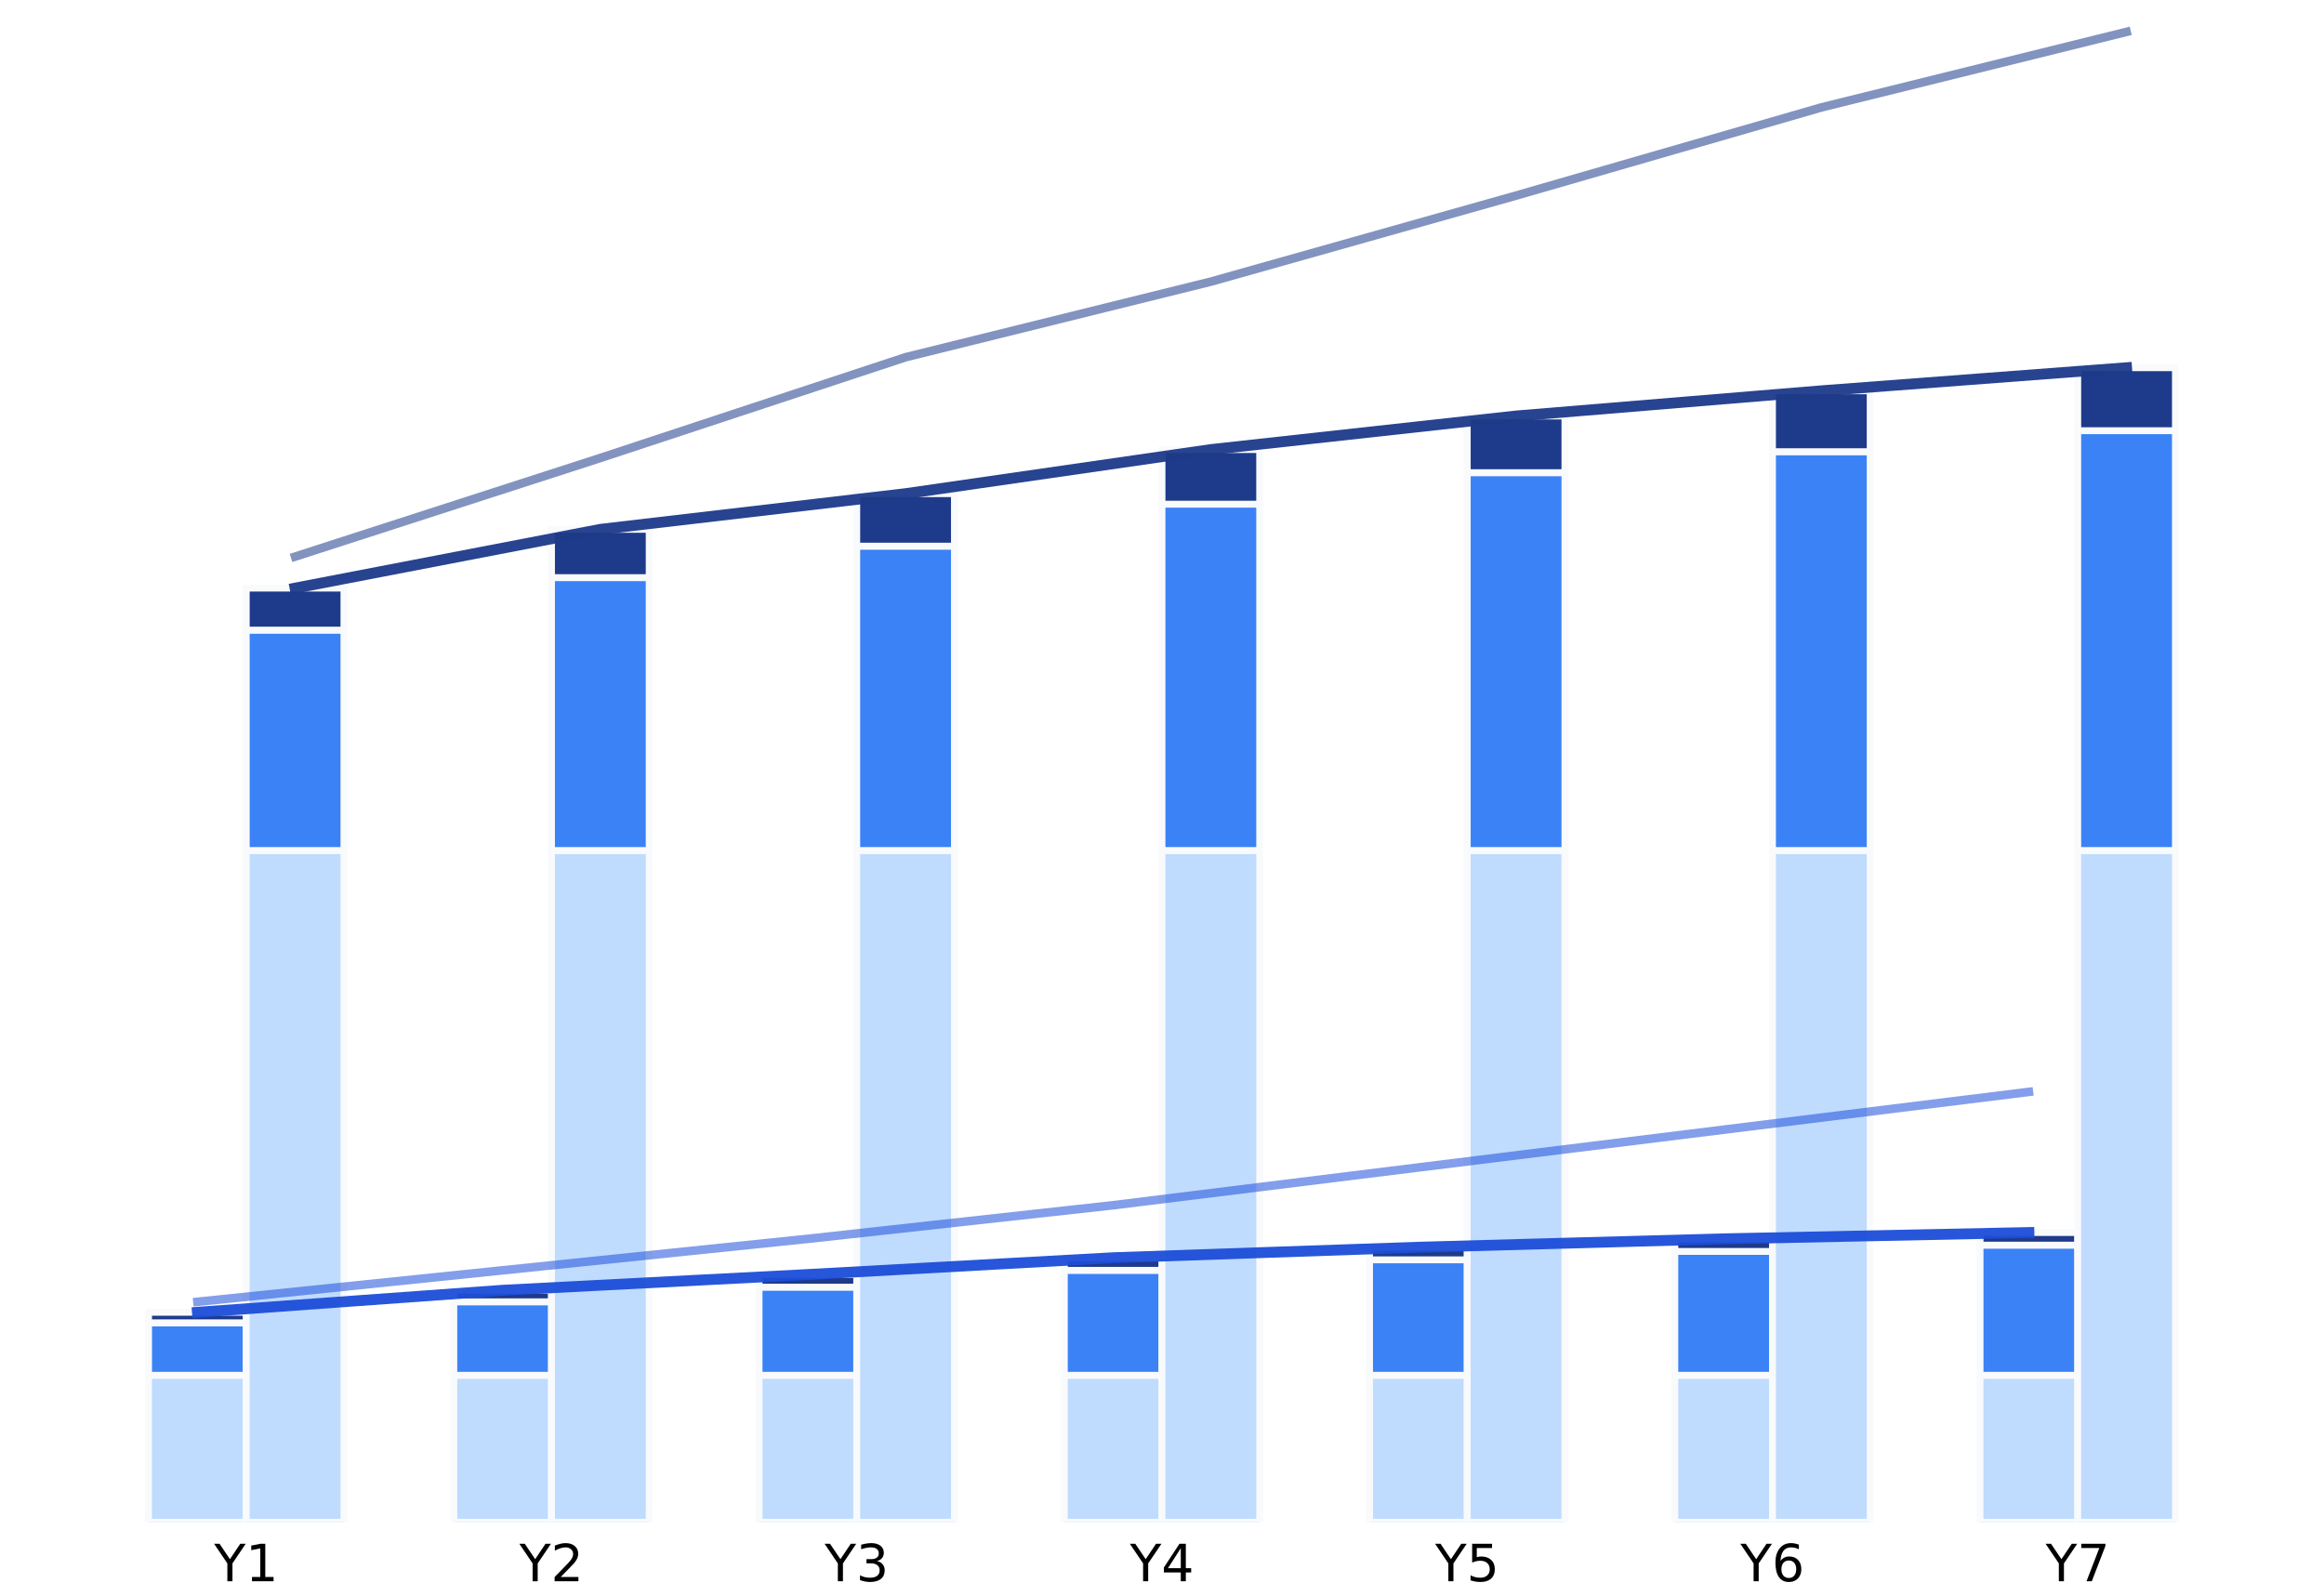
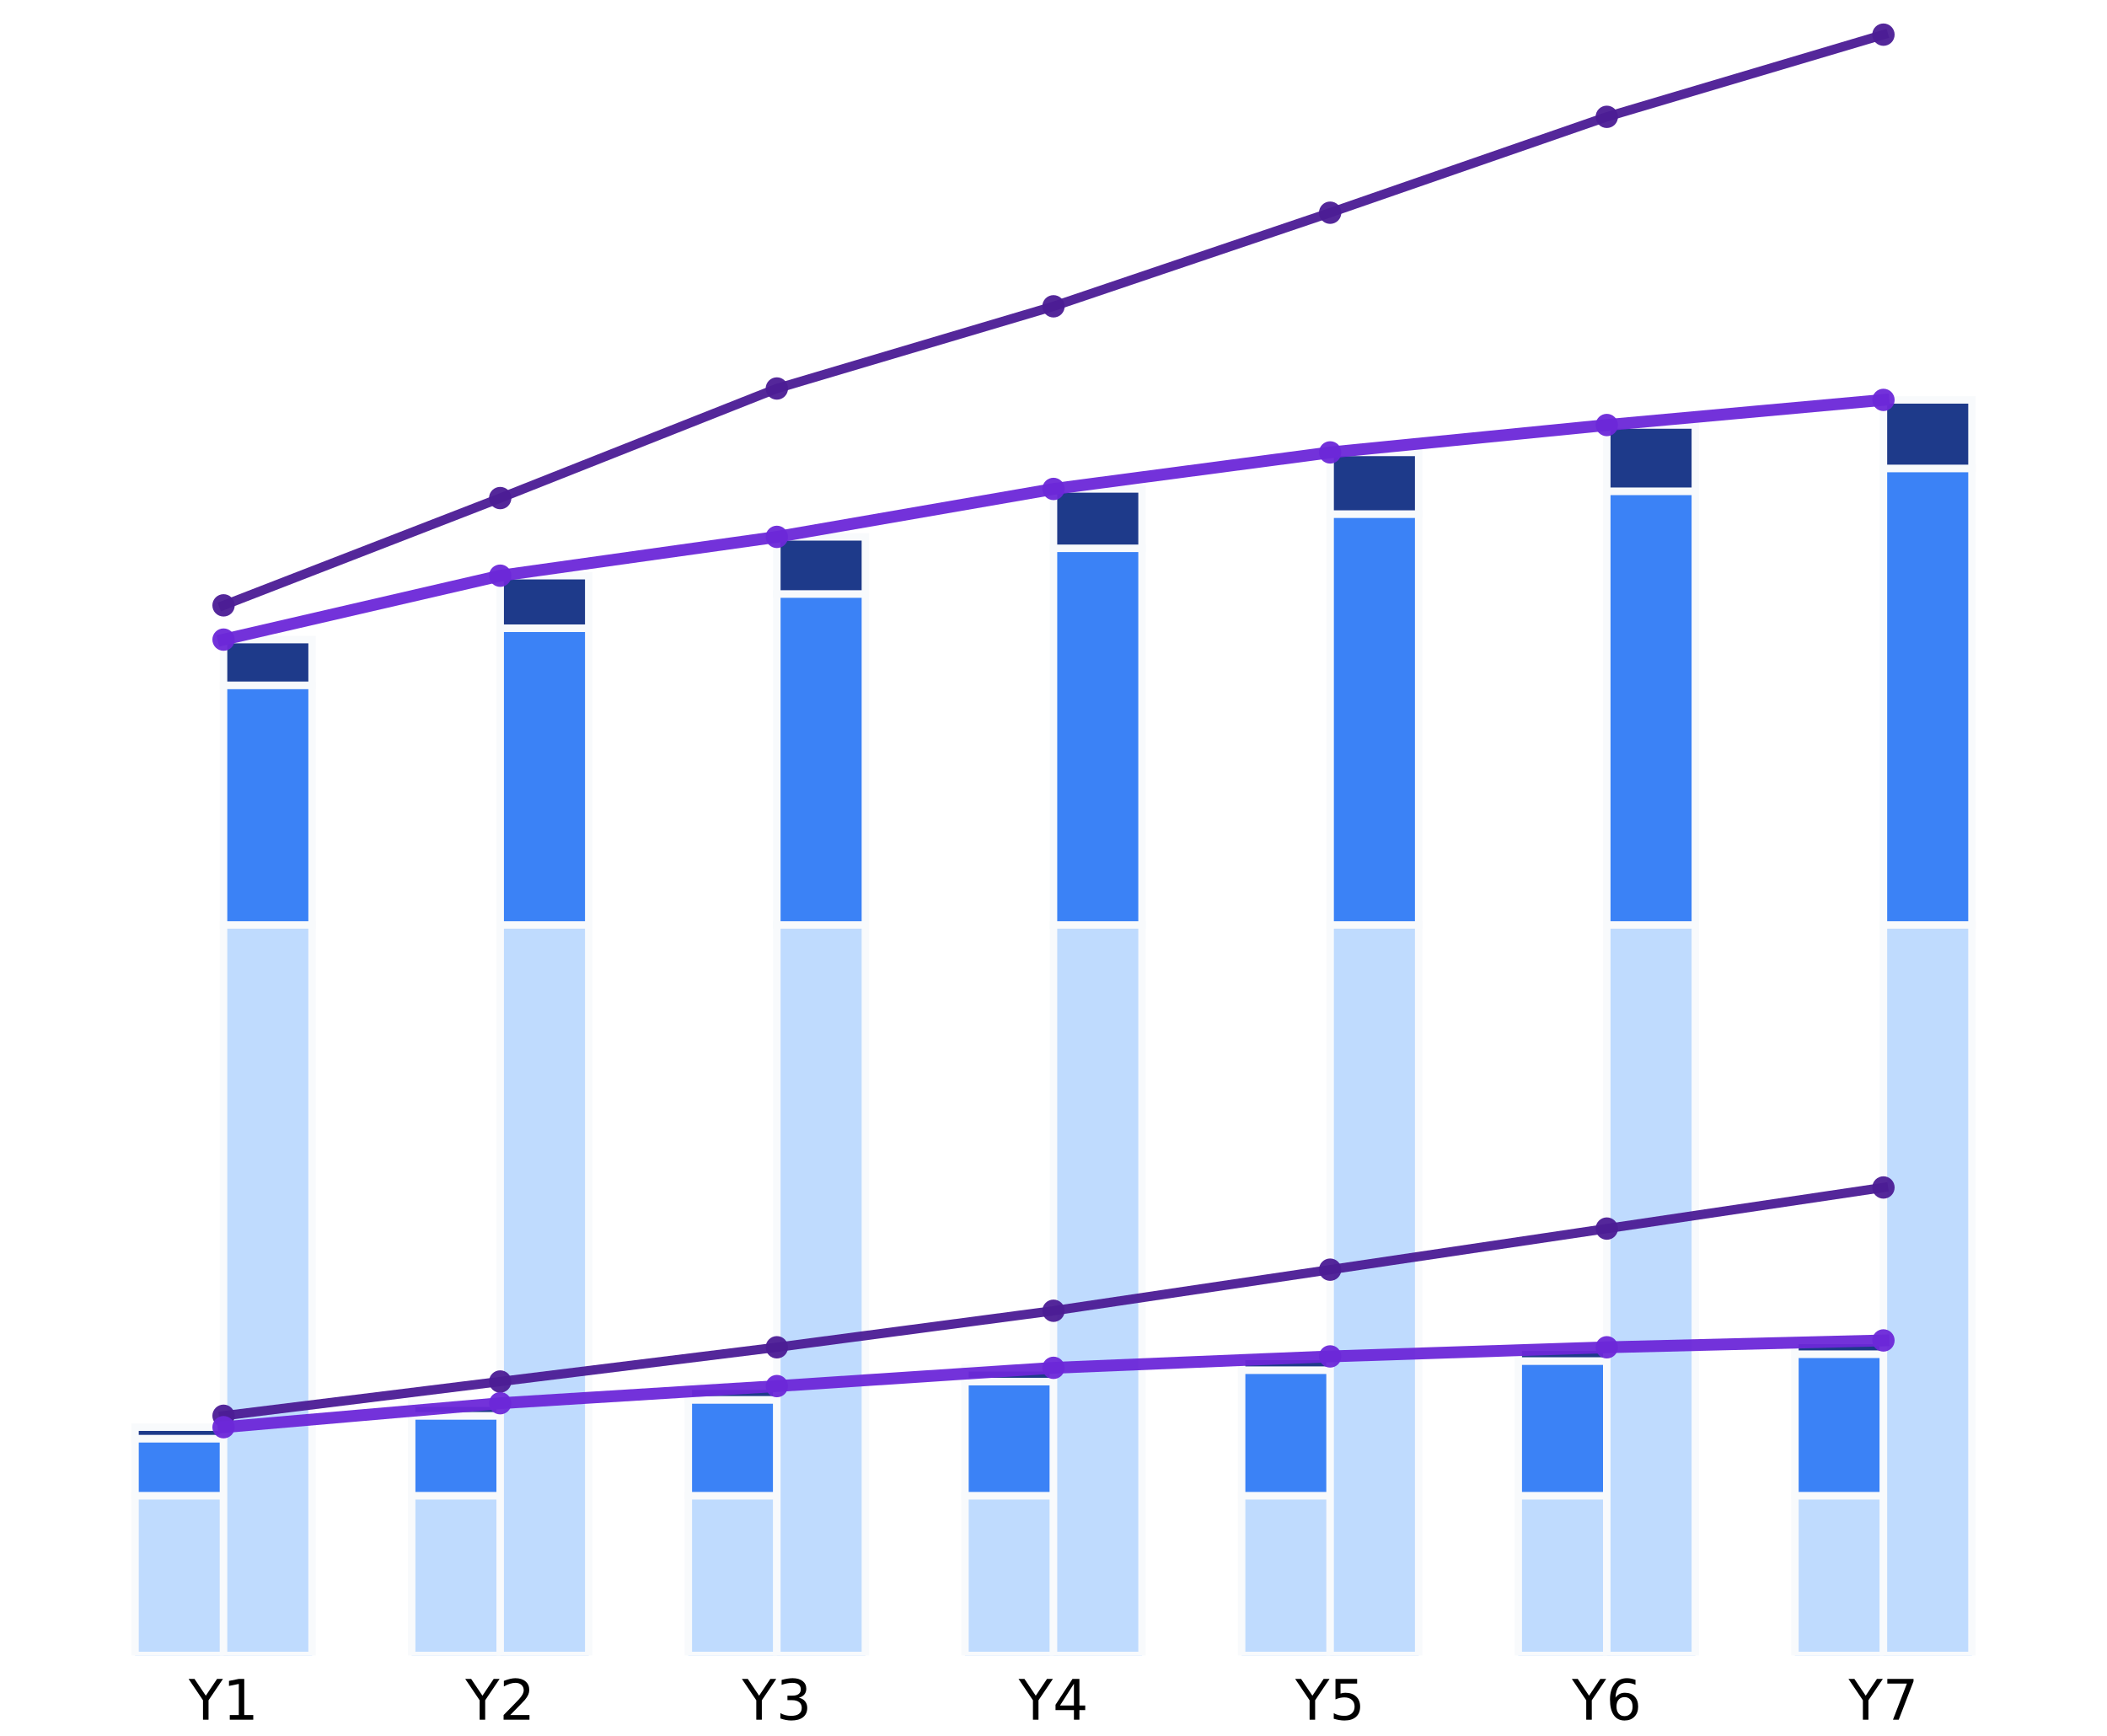
- <svg xmlns="http://www.w3.org/2000/svg" xmlns:xlink="http://www.w3.org/1999/xlink" width="406.8pt" height="279.332pt" viewBox="0 0 406.8 279.332" version="1.1">
+ <svg xmlns="http://www.w3.org/2000/svg" xmlns:xlink="http://www.w3.org/1999/xlink" width="339.12pt" height="279.332pt" viewBox="0 0 339.12 279.332" version="1.1">
  <defs>
    <style type="text/css">*{stroke-linejoin: round; stroke-linecap: butt}</style>
  </defs>
  <g id="figure_1">
    <g id="patch_1">
-       <path d="M 0 279.332  L 406.8 279.332  L 406.8 0  L 0 0  L 0 279.332  z " style="fill: none; opacity: 0" />
+       <path d="M 0 279.332  L 339.12 279.332  L 339.12 0  L 0 0  L 0 279.332  z " style="fill: none; opacity: 0" />
    </g>
    <g id="axes_1">
      <g id="patch_2">
-         <path d="M 0.36 266.472  L 406.44 266.472  L 406.44 0.36  L 0.36 0.36  L 0.36 266.472  z " style="fill: none" />
+         <path d="M 0.36 266.472  L 338.76 266.472  L 338.76 0.36  L 0.36 0.36  L 0.36 266.472  z " style="fill: none" />
      </g>
      <g id="patch_3">
-         <path d="M 26.007 266.472  L 43.105 266.472  L 43.105 240.75  L 26.007 240.75  z " clip-path="url(#pedcc8fd84d)" style="fill: #bfdbfe; stroke: #f8fafc; stroke-width: 1.2; stroke-linejoin: miter" />
+         <path d="M 21.733 266.472  L 35.981 266.472  L 35.981 240.75  L 21.733 240.75  z " clip-path="url(#p73111c27af)" style="fill: #bfdbfe; stroke: #f8fafc; stroke-width: 1.2; stroke-linejoin: miter" />
      </g>
      <g id="patch_4">
-         <path d="M 79.439 266.472  L 96.537 266.472  L 96.537 240.75  L 79.439 240.75  z " clip-path="url(#pedcc8fd84d)" style="fill: #bfdbfe; stroke: #f8fafc; stroke-width: 1.2; stroke-linejoin: miter" />
+         <path d="M 66.259 266.472  L 80.507 266.472  L 80.507 240.75  L 66.259 240.75  z " clip-path="url(#p73111c27af)" style="fill: #bfdbfe; stroke: #f8fafc; stroke-width: 1.2; stroke-linejoin: miter" />
      </g>
      <g id="patch_5">
-         <path d="M 132.87 266.472  L 149.968 266.472  L 149.968 240.75  L 132.87 240.75  z " clip-path="url(#pedcc8fd84d)" style="fill: #bfdbfe; stroke: #f8fafc; stroke-width: 1.2; stroke-linejoin: miter" />
+         <path d="M 110.785 266.472  L 125.034 266.472  L 125.034 240.75  L 110.785 240.75  z " clip-path="url(#p73111c27af)" style="fill: #bfdbfe; stroke: #f8fafc; stroke-width: 1.2; stroke-linejoin: miter" />
      </g>
      <g id="patch_6">
-         <path d="M 186.302 266.472  L 203.4 266.472  L 203.4 240.75  L 186.302 240.75  z " clip-path="url(#pedcc8fd84d)" style="fill: #bfdbfe; stroke: #f8fafc; stroke-width: 1.2; stroke-linejoin: miter" />
+         <path d="M 155.312 266.472  L 169.56 266.472  L 169.56 240.75  L 155.312 240.75  z " clip-path="url(#p73111c27af)" style="fill: #bfdbfe; stroke: #f8fafc; stroke-width: 1.2; stroke-linejoin: miter" />
      </g>
      <g id="patch_7">
-         <path d="M 239.733 266.472  L 256.832 266.472  L 256.832 240.75  L 239.733 240.75  z " clip-path="url(#pedcc8fd84d)" style="fill: #bfdbfe; stroke: #f8fafc; stroke-width: 1.2; stroke-linejoin: miter" />
+         <path d="M 199.838 266.472  L 214.086 266.472  L 214.086 240.75  L 199.838 240.75  z " clip-path="url(#p73111c27af)" style="fill: #bfdbfe; stroke: #f8fafc; stroke-width: 1.2; stroke-linejoin: miter" />
      </g>
      <g id="patch_8">
-         <path d="M 293.165 266.472  L 310.263 266.472  L 310.263 240.75  L 293.165 240.75  z " clip-path="url(#pedcc8fd84d)" style="fill: #bfdbfe; stroke: #f8fafc; stroke-width: 1.2; stroke-linejoin: miter" />
+         <path d="M 244.364 266.472  L 258.613 266.472  L 258.613 240.75  L 244.364 240.75  z " clip-path="url(#p73111c27af)" style="fill: #bfdbfe; stroke: #f8fafc; stroke-width: 1.2; stroke-linejoin: miter" />
      </g>
      <g id="patch_9">
-         <path d="M 346.597 266.472  L 363.695 266.472  L 363.695 240.75  L 346.597 240.75  z " clip-path="url(#pedcc8fd84d)" style="fill: #bfdbfe; stroke: #f8fafc; stroke-width: 1.2; stroke-linejoin: miter" />
+         <path d="M 288.891 266.472  L 303.139 266.472  L 303.139 240.75  L 288.891 240.75  z " clip-path="url(#p73111c27af)" style="fill: #bfdbfe; stroke: #f8fafc; stroke-width: 1.2; stroke-linejoin: miter" />
      </g>
      <g id="patch_10">
-         <path d="M 26.007 240.75  L 43.105 240.75  L 43.105 231.564  L 26.007 231.564  z " clip-path="url(#pedcc8fd84d)" style="fill: #3b82f6; stroke: #f8fafc; stroke-width: 1.2; stroke-linejoin: miter" />
+         <path d="M 21.733 240.75  L 35.981 240.75  L 35.981 231.564  L 21.733 231.564  z " clip-path="url(#p73111c27af)" style="fill: #3b82f6; stroke: #f8fafc; stroke-width: 1.2; stroke-linejoin: miter" />
      </g>
      <g id="patch_11">
-         <path d="M 79.439 240.75  L 96.537 240.75  L 96.537 227.889  L 79.439 227.889  z " clip-path="url(#pedcc8fd84d)" style="fill: #3b82f6; stroke: #f8fafc; stroke-width: 1.2; stroke-linejoin: miter" />
+         <path d="M 66.259 240.75  L 80.507 240.75  L 80.507 227.889  L 66.259 227.889  z " clip-path="url(#p73111c27af)" style="fill: #3b82f6; stroke: #f8fafc; stroke-width: 1.2; stroke-linejoin: miter" />
      </g>
      <g id="patch_12">
-         <path d="M 132.87 240.75  L 149.968 240.75  L 149.968 225.317  L 132.87 225.317  z " clip-path="url(#pedcc8fd84d)" style="fill: #3b82f6; stroke: #f8fafc; stroke-width: 1.2; stroke-linejoin: miter" />
+         <path d="M 110.785 240.75  L 125.034 240.75  L 125.034 225.317  L 110.785 225.317  z " clip-path="url(#p73111c27af)" style="fill: #3b82f6; stroke: #f8fafc; stroke-width: 1.2; stroke-linejoin: miter" />
      </g>
      <g id="patch_13">
-         <path d="M 186.302 240.75  L 203.4 240.75  L 203.4 222.377  L 186.302 222.377  z " clip-path="url(#pedcc8fd84d)" style="fill: #3b82f6; stroke: #f8fafc; stroke-width: 1.2; stroke-linejoin: miter" />
+         <path d="M 155.312 240.75  L 169.56 240.75  L 169.56 222.377  L 155.312 222.377  z " clip-path="url(#p73111c27af)" style="fill: #3b82f6; stroke: #f8fafc; stroke-width: 1.2; stroke-linejoin: miter" />
      </g>
      <g id="patch_14">
-         <path d="M 239.733 240.75  L 256.832 240.75  L 256.832 220.54  L 239.733 220.54  z " clip-path="url(#pedcc8fd84d)" style="fill: #3b82f6; stroke: #f8fafc; stroke-width: 1.2; stroke-linejoin: miter" />
+         <path d="M 199.838 240.75  L 214.086 240.75  L 214.086 220.54  L 199.838 220.54  z " clip-path="url(#p73111c27af)" style="fill: #3b82f6; stroke: #f8fafc; stroke-width: 1.2; stroke-linejoin: miter" />
      </g>
      <g id="patch_15">
-         <path d="M 293.165 240.75  L 310.263 240.75  L 310.263 219.07  L 293.165 219.07  z " clip-path="url(#pedcc8fd84d)" style="fill: #3b82f6; stroke: #f8fafc; stroke-width: 1.2; stroke-linejoin: miter" />
+         <path d="M 244.364 240.75  L 258.613 240.75  L 258.613 219.07  L 244.364 219.07  z " clip-path="url(#p73111c27af)" style="fill: #3b82f6; stroke: #f8fafc; stroke-width: 1.2; stroke-linejoin: miter" />
      </g>
      <g id="patch_16">
-         <path d="M 346.597 240.75  L 363.695 240.75  L 363.695 217.968  L 346.597 217.968  z " clip-path="url(#pedcc8fd84d)" style="fill: #3b82f6; stroke: #f8fafc; stroke-width: 1.2; stroke-linejoin: miter" />
+         <path d="M 288.891 240.75  L 303.139 240.75  L 303.139 217.968  L 288.891 217.968  z " clip-path="url(#p73111c27af)" style="fill: #3b82f6; stroke: #f8fafc; stroke-width: 1.2; stroke-linejoin: miter" />
      </g>
      <g id="patch_17">
-         <path d="M 26.007 231.564  L 43.105 231.564  L 43.105 229.726  L 26.007 229.726  z " clip-path="url(#pedcc8fd84d)" style="fill: #1e3a8a; stroke: #f8fafc; stroke-width: 1.2; stroke-linejoin: miter" />
+         <path d="M 21.733 231.564  L 35.981 231.564  L 35.981 229.726  L 21.733 229.726  z " clip-path="url(#p73111c27af)" style="fill: #1e3a8a; stroke: #f8fafc; stroke-width: 1.2; stroke-linejoin: miter" />
      </g>
      <g id="patch_18">
-         <path d="M 79.439 227.889  L 96.537 227.889  L 96.537 225.868  L 79.439 225.868  z " clip-path="url(#pedcc8fd84d)" style="fill: #1e3a8a; stroke: #f8fafc; stroke-width: 1.2; stroke-linejoin: miter" />
+         <path d="M 66.259 227.889  L 80.507 227.889  L 80.507 225.868  L 66.259 225.868  z " clip-path="url(#p73111c27af)" style="fill: #1e3a8a; stroke: #f8fafc; stroke-width: 1.2; stroke-linejoin: miter" />
      </g>
      <g id="patch_19">
-         <path d="M 132.87 225.317  L 149.968 225.317  L 149.968 223.112  L 132.87 223.112  z " clip-path="url(#pedcc8fd84d)" style="fill: #1e3a8a; stroke: #f8fafc; stroke-width: 1.2; stroke-linejoin: miter" />
+         <path d="M 110.785 225.317  L 125.034 225.317  L 125.034 223.112  L 110.785 223.112  z " clip-path="url(#p73111c27af)" style="fill: #1e3a8a; stroke: #f8fafc; stroke-width: 1.2; stroke-linejoin: miter" />
      </g>
      <g id="patch_20">
-         <path d="M 186.302 222.377  L 203.4 222.377  L 203.4 220.172  L 186.302 220.172  z " clip-path="url(#pedcc8fd84d)" style="fill: #1e3a8a; stroke: #f8fafc; stroke-width: 1.2; stroke-linejoin: miter" />
+         <path d="M 155.312 222.377  L 169.56 222.377  L 169.56 220.172  L 155.312 220.172  z " clip-path="url(#p73111c27af)" style="fill: #1e3a8a; stroke: #f8fafc; stroke-width: 1.2; stroke-linejoin: miter" />
      </g>
      <g id="patch_21">
-         <path d="M 239.733 220.54  L 256.832 220.54  L 256.832 218.335  L 239.733 218.335  z " clip-path="url(#pedcc8fd84d)" style="fill: #1e3a8a; stroke: #f8fafc; stroke-width: 1.2; stroke-linejoin: miter" />
+         <path d="M 199.838 220.54  L 214.086 220.54  L 214.086 218.335  L 199.838 218.335  z " clip-path="url(#p73111c27af)" style="fill: #1e3a8a; stroke: #f8fafc; stroke-width: 1.2; stroke-linejoin: miter" />
      </g>
      <g id="patch_22">
-         <path d="M 293.165 219.07  L 310.263 219.07  L 310.263 216.865  L 293.165 216.865  z " clip-path="url(#pedcc8fd84d)" style="fill: #1e3a8a; stroke: #f8fafc; stroke-width: 1.2; stroke-linejoin: miter" />
+         <path d="M 244.364 219.07  L 258.613 219.07  L 258.613 216.865  L 244.364 216.865  z " clip-path="url(#p73111c27af)" style="fill: #1e3a8a; stroke: #f8fafc; stroke-width: 1.2; stroke-linejoin: miter" />
      </g>
      <g id="patch_23">
-         <path d="M 346.597 217.968  L 363.695 217.968  L 363.695 215.763  L 346.597 215.763  z " clip-path="url(#pedcc8fd84d)" style="fill: #1e3a8a; stroke: #f8fafc; stroke-width: 1.2; stroke-linejoin: miter" />
+         <path d="M 288.891 217.968  L 303.139 217.968  L 303.139 215.763  L 288.891 215.763  z " clip-path="url(#p73111c27af)" style="fill: #1e3a8a; stroke: #f8fafc; stroke-width: 1.2; stroke-linejoin: miter" />
      </g>
      <g id="patch_24">
-         <path d="M 43.105 266.472  L 60.203 266.472  L 60.203 148.886  L 43.105 148.886  z " clip-path="url(#pedcc8fd84d)" style="fill: #bfdbfe; stroke: #f8fafc; stroke-width: 1.2; stroke-linejoin: miter" />
+         <path d="M 35.981 266.472  L 50.229 266.472  L 50.229 148.886  L 35.981 148.886  z " clip-path="url(#p73111c27af)" style="fill: #bfdbfe; stroke: #f8fafc; stroke-width: 1.2; stroke-linejoin: miter" />
      </g>
      <g id="patch_25">
-         <path d="M 96.537 266.472  L 113.635 266.472  L 113.635 148.886  L 96.537 148.886  z " clip-path="url(#pedcc8fd84d)" style="fill: #bfdbfe; stroke: #f8fafc; stroke-width: 1.2; stroke-linejoin: miter" />
+         <path d="M 80.507 266.472  L 94.756 266.472  L 94.756 148.886  L 80.507 148.886  z " clip-path="url(#p73111c27af)" style="fill: #bfdbfe; stroke: #f8fafc; stroke-width: 1.2; stroke-linejoin: miter" />
      </g>
      <g id="patch_26">
-         <path d="M 149.968 266.472  L 167.067 266.472  L 167.067 148.886  L 149.968 148.886  z " clip-path="url(#pedcc8fd84d)" style="fill: #bfdbfe; stroke: #f8fafc; stroke-width: 1.2; stroke-linejoin: miter" />
+         <path d="M 125.034 266.472  L 139.282 266.472  L 139.282 148.886  L 125.034 148.886  z " clip-path="url(#p73111c27af)" style="fill: #bfdbfe; stroke: #f8fafc; stroke-width: 1.2; stroke-linejoin: miter" />
      </g>
      <g id="patch_27">
-         <path d="M 203.4 266.472  L 220.498 266.472  L 220.498 148.886  L 203.4 148.886  z " clip-path="url(#pedcc8fd84d)" style="fill: #bfdbfe; stroke: #f8fafc; stroke-width: 1.2; stroke-linejoin: miter" />
+         <path d="M 169.56 266.472  L 183.808 266.472  L 183.808 148.886  L 169.56 148.886  z " clip-path="url(#p73111c27af)" style="fill: #bfdbfe; stroke: #f8fafc; stroke-width: 1.2; stroke-linejoin: miter" />
      </g>
      <g id="patch_28">
-         <path d="M 256.832 266.472  L 273.93 266.472  L 273.93 148.886  L 256.832 148.886  z " clip-path="url(#pedcc8fd84d)" style="fill: #bfdbfe; stroke: #f8fafc; stroke-width: 1.2; stroke-linejoin: miter" />
+         <path d="M 214.086 266.472  L 228.335 266.472  L 228.335 148.886  L 214.086 148.886  z " clip-path="url(#p73111c27af)" style="fill: #bfdbfe; stroke: #f8fafc; stroke-width: 1.2; stroke-linejoin: miter" />
      </g>
      <g id="patch_29">
-         <path d="M 310.263 266.472  L 327.361 266.472  L 327.361 148.886  L 310.263 148.886  z " clip-path="url(#pedcc8fd84d)" style="fill: #bfdbfe; stroke: #f8fafc; stroke-width: 1.2; stroke-linejoin: miter" />
+         <path d="M 258.613 266.472  L 272.861 266.472  L 272.861 148.886  L 258.613 148.886  z " clip-path="url(#p73111c27af)" style="fill: #bfdbfe; stroke: #f8fafc; stroke-width: 1.2; stroke-linejoin: miter" />
      </g>
      <g id="patch_30">
-         <path d="M 363.695 266.472  L 380.793 266.472  L 380.793 148.886  L 363.695 148.886  z " clip-path="url(#pedcc8fd84d)" style="fill: #bfdbfe; stroke: #f8fafc; stroke-width: 1.2; stroke-linejoin: miter" />
+         <path d="M 303.139 266.472  L 317.387 266.472  L 317.387 148.886  L 303.139 148.886  z " clip-path="url(#p73111c27af)" style="fill: #bfdbfe; stroke: #f8fafc; stroke-width: 1.2; stroke-linejoin: miter" />
      </g>
      <g id="patch_31">
-         <path d="M 43.105 148.886  L 60.203 148.886  L 60.203 110.303  L 43.105 110.303  z " clip-path="url(#pedcc8fd84d)" style="fill: #3b82f6; stroke: #f8fafc; stroke-width: 1.2; stroke-linejoin: miter" />
+         <path d="M 35.981 148.886  L 50.229 148.886  L 50.229 110.303  L 35.981 110.303  z " clip-path="url(#p73111c27af)" style="fill: #3b82f6; stroke: #f8fafc; stroke-width: 1.2; stroke-linejoin: miter" />
      </g>
      <g id="patch_32">
-         <path d="M 96.537 148.886  L 113.635 148.886  L 113.635 101.117  L 96.537 101.117  z " clip-path="url(#pedcc8fd84d)" style="fill: #3b82f6; stroke: #f8fafc; stroke-width: 1.2; stroke-linejoin: miter" />
+         <path d="M 80.507 148.886  L 94.756 148.886  L 94.756 101.117  L 80.507 101.117  z " clip-path="url(#p73111c27af)" style="fill: #3b82f6; stroke: #f8fafc; stroke-width: 1.2; stroke-linejoin: miter" />
      </g>
      <g id="patch_33">
-         <path d="M 149.968 148.886  L 167.067 148.886  L 167.067 95.605  L 149.968 95.605  z " clip-path="url(#pedcc8fd84d)" style="fill: #3b82f6; stroke: #f8fafc; stroke-width: 1.2; stroke-linejoin: miter" />
+         <path d="M 125.034 148.886  L 139.282 148.886  L 139.282 95.605  L 125.034 95.605  z " clip-path="url(#p73111c27af)" style="fill: #3b82f6; stroke: #f8fafc; stroke-width: 1.2; stroke-linejoin: miter" />
      </g>
      <g id="patch_34">
-         <path d="M 203.4 148.886  L 220.498 148.886  L 220.498 88.256  L 203.4 88.256  z " clip-path="url(#pedcc8fd84d)" style="fill: #3b82f6; stroke: #f8fafc; stroke-width: 1.2; stroke-linejoin: miter" />
+         <path d="M 169.56 148.886  L 183.808 148.886  L 183.808 88.256  L 169.56 88.256  z " clip-path="url(#p73111c27af)" style="fill: #3b82f6; stroke: #f8fafc; stroke-width: 1.2; stroke-linejoin: miter" />
      </g>
      <g id="patch_35">
-         <path d="M 256.832 148.886  L 273.93 148.886  L 273.93 82.744  L 256.832 82.744  z " clip-path="url(#pedcc8fd84d)" style="fill: #3b82f6; stroke: #f8fafc; stroke-width: 1.2; stroke-linejoin: miter" />
+         <path d="M 214.086 148.886  L 228.335 148.886  L 228.335 82.744  L 214.086 82.744  z " clip-path="url(#p73111c27af)" style="fill: #3b82f6; stroke: #f8fafc; stroke-width: 1.2; stroke-linejoin: miter" />
      </g>
      <g id="patch_36">
-         <path d="M 310.263 148.886  L 327.361 148.886  L 327.361 79.069  L 310.263 79.069  z " clip-path="url(#pedcc8fd84d)" style="fill: #3b82f6; stroke: #f8fafc; stroke-width: 1.2; stroke-linejoin: miter" />
+         <path d="M 258.613 148.886  L 272.861 148.886  L 272.861 79.069  L 258.613 79.069  z " clip-path="url(#p73111c27af)" style="fill: #3b82f6; stroke: #f8fafc; stroke-width: 1.2; stroke-linejoin: miter" />
      </g>
      <g id="patch_37">
-         <path d="M 363.695 148.886  L 380.793 148.886  L 380.793 75.395  L 363.695 75.395  z " clip-path="url(#pedcc8fd84d)" style="fill: #3b82f6; stroke: #f8fafc; stroke-width: 1.2; stroke-linejoin: miter" />
+         <path d="M 303.139 148.886  L 317.387 148.886  L 317.387 75.395  L 303.139 75.395  z " clip-path="url(#p73111c27af)" style="fill: #3b82f6; stroke: #f8fafc; stroke-width: 1.2; stroke-linejoin: miter" />
      </g>
      <g id="patch_38">
-         <path d="M 43.105 110.303  L 60.203 110.303  L 60.203 102.954  L 43.105 102.954  z " clip-path="url(#pedcc8fd84d)" style="fill: #1e3a8a; stroke: #f8fafc; stroke-width: 1.2; stroke-linejoin: miter" />
+         <path d="M 35.981 110.303  L 50.229 110.303  L 50.229 102.954  L 35.981 102.954  z " clip-path="url(#p73111c27af)" style="fill: #1e3a8a; stroke: #f8fafc; stroke-width: 1.2; stroke-linejoin: miter" />
      </g>
      <g id="patch_39">
-         <path d="M 96.537 101.117  L 113.635 101.117  L 113.635 92.665  L 96.537 92.665  z " clip-path="url(#pedcc8fd84d)" style="fill: #1e3a8a; stroke: #f8fafc; stroke-width: 1.2; stroke-linejoin: miter" />
+         <path d="M 80.507 101.117  L 94.756 101.117  L 94.756 92.665  L 80.507 92.665  z " clip-path="url(#p73111c27af)" style="fill: #1e3a8a; stroke: #f8fafc; stroke-width: 1.2; stroke-linejoin: miter" />
      </g>
      <g id="patch_40">
-         <path d="M 149.968 95.605  L 167.067 95.605  L 167.067 86.418  L 149.968 86.418  z " clip-path="url(#pedcc8fd84d)" style="fill: #1e3a8a; stroke: #f8fafc; stroke-width: 1.2; stroke-linejoin: miter" />
+         <path d="M 125.034 95.605  L 139.282 95.605  L 139.282 86.418  L 125.034 86.418  z " clip-path="url(#p73111c27af)" style="fill: #1e3a8a; stroke: #f8fafc; stroke-width: 1.2; stroke-linejoin: miter" />
      </g>
      <g id="patch_41">
-         <path d="M 203.4 88.256  L 220.498 88.256  L 220.498 78.702  L 203.4 78.702  z " clip-path="url(#pedcc8fd84d)" style="fill: #1e3a8a; stroke: #f8fafc; stroke-width: 1.2; stroke-linejoin: miter" />
+         <path d="M 169.56 88.256  L 183.808 88.256  L 183.808 78.702  L 169.56 78.702  z " clip-path="url(#p73111c27af)" style="fill: #1e3a8a; stroke: #f8fafc; stroke-width: 1.2; stroke-linejoin: miter" />
      </g>
      <g id="patch_42">
-         <path d="M 256.832 82.744  L 273.93 82.744  L 273.93 72.822  L 256.832 72.822  z " clip-path="url(#pedcc8fd84d)" style="fill: #1e3a8a; stroke: #f8fafc; stroke-width: 1.2; stroke-linejoin: miter" />
+         <path d="M 214.086 82.744  L 228.335 82.744  L 228.335 72.822  L 214.086 72.822  z " clip-path="url(#p73111c27af)" style="fill: #1e3a8a; stroke: #f8fafc; stroke-width: 1.2; stroke-linejoin: miter" />
      </g>
      <g id="patch_43">
-         <path d="M 310.263 79.069  L 327.361 79.069  L 327.361 68.413  L 310.263 68.413  z " clip-path="url(#pedcc8fd84d)" style="fill: #1e3a8a; stroke: #f8fafc; stroke-width: 1.2; stroke-linejoin: miter" />
+         <path d="M 258.613 79.069  L 272.861 79.069  L 272.861 68.413  L 258.613 68.413  z " clip-path="url(#p73111c27af)" style="fill: #1e3a8a; stroke: #f8fafc; stroke-width: 1.2; stroke-linejoin: miter" />
      </g>
      <g id="patch_44">
-         <path d="M 363.695 75.395  L 380.793 75.395  L 380.793 64.371  L 363.695 64.371  z " clip-path="url(#pedcc8fd84d)" style="fill: #1e3a8a; stroke: #f8fafc; stroke-width: 1.2; stroke-linejoin: miter" />
+         <path d="M 303.139 75.395  L 317.387 75.395  L 317.387 64.371  L 303.139 64.371  z " clip-path="url(#p73111c27af)" style="fill: #1e3a8a; stroke: #f8fafc; stroke-width: 1.2; stroke-linejoin: miter" />
      </g>
      <g id="matplotlib.axis_1">
        <g id="xtick_1">
          <g id="line2d_1" />
          <g id="text_1">
-             <g transform="translate(37.49362 276.8099) scale(0.09 -0.09)">
+             <g transform="translate(30.36941 276.8099) scale(0.09 -0.09)">
              <defs>
                <path id="DejaVuSans-3c" d="M -13 4666  L 666 4666  L 1959 2747  L 3244 4666  L 3922 4666  L 2272 2222  L 2272 0  L 1638 0  L 1638 2222  L -13 4666  z " transform="scale(0.015625)" />
                <path id="DejaVuSans-14" d="M 794 531  L 1825 531  L 1825 4091  L 703 3866  L 703 4441  L 1819 4666  L 2450 4666  L 2450 531  L 3481 531  L 3481 0  L 794 0  L 794 531  z " transform="scale(0.015625)" />
              </defs>
              <use xlink:href="#DejaVuSans-3c" />
              <use xlink:href="#DejaVuSans-14" transform="translate(61.07812 0)" />
            </g>
          </g>
        </g>
        <g id="xtick_2">
          <g id="line2d_2" />
          <g id="text_2">
-             <g transform="translate(90.9252 276.8099) scale(0.09 -0.09)">
+             <g transform="translate(74.89573 276.8099) scale(0.09 -0.09)">
              <defs>
                <path id="DejaVuSans-15" d="M 1228 531  L 3431 531  L 3431 0  L 469 0  L 469 531  Q 828 903 1448 1529  Q 2069 2156 2228 2338  Q 2531 2678 2651 2914  Q 2772 3150 2772 3378  Q 2772 3750 2511 3984  Q 2250 4219 1831 4219  Q 1534 4219 1204 4116  Q 875 4013 500 3803  L 500 4441  Q 881 4594 1212 4672  Q 1544 4750 1819 4750  Q 2544 4750 2975 4387  Q 3406 4025 3406 3419  Q 3406 3131 3298 2873  Q 3191 2616 2906 2266  Q 2828 2175 2409 1742  Q 1991 1309 1228 531  z " transform="scale(0.015625)" />
              </defs>
              <use xlink:href="#DejaVuSans-3c" />
              <use xlink:href="#DejaVuSans-15" transform="translate(61.07812 0)" />
            </g>
          </g>
        </g>
        <g id="xtick_3">
          <g id="line2d_3" />
          <g id="text_3">
-             <g transform="translate(144.3568 276.8099) scale(0.09 -0.09)">
+             <g transform="translate(119.422 276.8099) scale(0.09 -0.09)">
              <defs>
                <path id="DejaVuSans-16" d="M 2597 2516  Q 3050 2419 3304 2112  Q 3559 1806 3559 1356  Q 3559 666 3084 287  Q 2609 -91 1734 -91  Q 1441 -91 1130 -33  Q 819 25 488 141  L 488 750  Q 750 597 1062 519  Q 1375 441 1716 441  Q 2309 441 2620 675  Q 2931 909 2931 1356  Q 2931 1769 2642 2001  Q 2353 2234 1838 2234  L 1294 2234  L 1294 2753  L 1863 2753  Q 2328 2753 2575 2939  Q 2822 3125 2822 3475  Q 2822 3834 2567 4026  Q 2313 4219 1838 4219  Q 1578 4219 1281 4162  Q 984 4106 628 3988  L 628 4550  Q 988 4650 1302 4700  Q 1616 4750 1894 4750  Q 2613 4750 3031 4423  Q 3450 4097 3450 3541  Q 3450 3153 3228 2886  Q 3006 2619 2597 2516  z " transform="scale(0.015625)" />
              </defs>
              <use xlink:href="#DejaVuSans-3c" />
              <use xlink:href="#DejaVuSans-16" transform="translate(61.07812 0)" />
            </g>
          </g>
        </g>
        <g id="xtick_4">
          <g id="line2d_4" />
          <g id="text_4">
-             <g transform="translate(197.7884 276.8099) scale(0.09 -0.09)">
+             <g transform="translate(163.9484 276.8099) scale(0.09 -0.09)">
              <defs>
                <path id="DejaVuSans-17" d="M 2419 4116  L 825 1625  L 2419 1625  L 2419 4116  z M 2253 4666  L 3047 4666  L 3047 1625  L 3713 1625  L 3713 1100  L 3047 1100  L 3047 0  L 2419 0  L 2419 1100  L 313 1100  L 313 1709  L 2253 4666  z " transform="scale(0.015625)" />
              </defs>
              <use xlink:href="#DejaVuSans-3c" />
              <use xlink:href="#DejaVuSans-17" transform="translate(61.07812 0)" />
            </g>
          </g>
        </g>
        <g id="xtick_5">
          <g id="line2d_5" />
          <g id="text_5">
-             <g transform="translate(251.2199 276.8099) scale(0.09 -0.09)">
+             <g transform="translate(208.4747 276.8099) scale(0.09 -0.09)">
              <defs>
                <path id="DejaVuSans-18" d="M 691 4666  L 3169 4666  L 3169 4134  L 1269 4134  L 1269 2991  Q 1406 3038 1543 3061  Q 1681 3084 1819 3084  Q 2600 3084 3056 2656  Q 3513 2228 3513 1497  Q 3513 744 3044 326  Q 2575 -91 1722 -91  Q 1428 -91 1123 -41  Q 819 9 494 109  L 494 744  Q 775 591 1075 516  Q 1375 441 1709 441  Q 2250 441 2565 725  Q 2881 1009 2881 1497  Q 2881 1984 2565 2268  Q 2250 2553 1709 2553  Q 1456 2553 1204 2497  Q 953 2441 691 2322  L 691 4666  z " transform="scale(0.015625)" />
              </defs>
              <use xlink:href="#DejaVuSans-3c" />
              <use xlink:href="#DejaVuSans-18" transform="translate(61.07812 0)" />
            </g>
          </g>
        </g>
        <g id="xtick_6">
          <g id="line2d_6" />
          <g id="text_6">
-             <g transform="translate(304.6515 276.8099) scale(0.09 -0.09)">
+             <g transform="translate(253.001 276.8099) scale(0.09 -0.09)">
              <defs>
                <path id="DejaVuSans-19" d="M 2113 2584  Q 1688 2584 1439 2293  Q 1191 2003 1191 1497  Q 1191 994 1439 701  Q 1688 409 2113 409  Q 2538 409 2786 701  Q 3034 994 3034 1497  Q 3034 2003 2786 2293  Q 2538 2584 2113 2584  z M 3366 4563  L 3366 3988  Q 3128 4100 2886 4159  Q 2644 4219 2406 4219  Q 1781 4219 1451 3797  Q 1122 3375 1075 2522  Q 1259 2794 1537 2939  Q 1816 3084 2150 3084  Q 2853 3084 3261 2657  Q 3669 2231 3669 1497  Q 3669 778 3244 343  Q 2819 -91 2113 -91  Q 1303 -91 875 529  Q 447 1150 447 2328  Q 447 3434 972 4092  Q 1497 4750 2381 4750  Q 2619 4750 2861 4703  Q 3103 4656 3366 4563  z " transform="scale(0.015625)" />
              </defs>
              <use xlink:href="#DejaVuSans-3c" />
              <use xlink:href="#DejaVuSans-19" transform="translate(61.07812 0)" />
            </g>
          </g>
        </g>
        <g id="xtick_7">
          <g id="line2d_7" />
          <g id="text_7">
-             <g transform="translate(358.0831 276.8099) scale(0.09 -0.09)">
+             <g transform="translate(297.5273 276.8099) scale(0.09 -0.09)">
              <defs>
                <path id="DejaVuSans-1a" d="M 525 4666  L 3525 4666  L 3525 4397  L 1831 0  L 1172 0  L 2766 4134  L 525 4134  L 525 4666  z " transform="scale(0.015625)" />
              </defs>
              <use xlink:href="#DejaVuSans-3c" />
              <use xlink:href="#DejaVuSans-1a" transform="translate(61.07812 0)" />
            </g>
          </g>
        </g>
      </g>
      <g id="matplotlib.axis_2" />
      <g id="line2d_8">
-         <path d="M 34.556 227.889  L 87.988 222.377  L 141.419 216.865  L 194.851 210.986  L 248.283 204.372  L 301.714 197.758  L 355.146 191.143  " clip-path="url(#pedcc8fd84d)" style="fill: none; stroke: #1d4ed8; stroke-opacity: 0.55; stroke-width: 1.5; stroke-linecap: square" />
+         <path d="M 35.981 227.889  L 80.507 222.377  L 125.034 216.865  L 169.56 210.986  L 214.086 204.372  L 258.613 197.758  L 303.139 191.143  " clip-path="url(#p73111c27af)" style="fill: none; stroke: #4c1d95; stroke-opacity: 0.95; stroke-width: 1.5; stroke-linecap: square" />
+         <defs>
+           <path id="mefb3accdf4" d="M 0 1.8  C 0.477 1.8 0.935 1.61 1.273 1.273  C 1.61 0.935 1.8 0.477 1.8 0  C 1.8 -0.477 1.61 -0.935 1.273 -1.273  C 0.935 -1.61 0.477 -1.8 0 -1.8  C -0.477 -1.8 -0.935 -1.61 -1.273 -1.273  C -1.61 -0.935 -1.8 -0.477 -1.8 0  C -1.8 0.477 -1.61 0.935 -1.273 1.273  C -0.935 1.61 -0.477 1.8 0 1.8  z " />
+         </defs>
+         <g clip-path="url(#p73111c27af)">
+           <use xlink:href="#mefb3accdf4" x="35.981" y="227.889" style="fill: #4c1d95; fill-opacity: 0.95" />
+           <use xlink:href="#mefb3accdf4" x="80.507" y="222.377" style="fill: #4c1d95; fill-opacity: 0.95" />
+           <use xlink:href="#mefb3accdf4" x="125.034" y="216.865" style="fill: #4c1d95; fill-opacity: 0.95" />
+           <use xlink:href="#mefb3accdf4" x="169.56" y="210.986" style="fill: #4c1d95; fill-opacity: 0.95" />
+           <use xlink:href="#mefb3accdf4" x="214.086" y="204.372" style="fill: #4c1d95; fill-opacity: 0.95" />
+           <use xlink:href="#mefb3accdf4" x="258.613" y="197.758" style="fill: #4c1d95; fill-opacity: 0.95" />
+           <use xlink:href="#mefb3accdf4" x="303.139" y="191.143" style="fill: #4c1d95; fill-opacity: 0.95" />
+         </g>
      </g>
      <g id="line2d_9">
-         <path d="M 51.654 97.442  L 105.086 80.172  L 158.517 62.534  L 211.949 49.305  L 265.381 34.239  L 318.812 18.806  L 372.244 5.578  " clip-path="url(#pedcc8fd84d)" style="fill: none; stroke: #1e3a8a; stroke-opacity: 0.55; stroke-width: 1.5; stroke-linecap: square" />
+         <path d="M 35.981 97.442  L 80.507 80.172  L 125.034 62.534  L 169.56 49.305  L 214.086 34.239  L 258.613 18.806  L 303.139 5.578  " clip-path="url(#p73111c27af)" style="fill: none; stroke: #4c1d95; stroke-opacity: 0.95; stroke-width: 1.5; stroke-linecap: square" />
+         <g clip-path="url(#p73111c27af)">
+           <use xlink:href="#mefb3accdf4" x="35.981" y="97.442" style="fill: #4c1d95; fill-opacity: 0.95" />
+           <use xlink:href="#mefb3accdf4" x="80.507" y="80.172" style="fill: #4c1d95; fill-opacity: 0.95" />
+           <use xlink:href="#mefb3accdf4" x="125.034" y="62.534" style="fill: #4c1d95; fill-opacity: 0.95" />
+           <use xlink:href="#mefb3accdf4" x="169.56" y="49.305" style="fill: #4c1d95; fill-opacity: 0.95" />
+           <use xlink:href="#mefb3accdf4" x="214.086" y="34.239" style="fill: #4c1d95; fill-opacity: 0.95" />
+           <use xlink:href="#mefb3accdf4" x="258.613" y="18.806" style="fill: #4c1d95; fill-opacity: 0.95" />
+           <use xlink:href="#mefb3accdf4" x="303.139" y="5.578" style="fill: #4c1d95; fill-opacity: 0.95" />
+         </g>
      </g>
      <g id="line2d_10">
-         <path d="M 34.556 229.726  L 87.988 225.868  L 141.419 223.112  L 194.851 220.172  L 248.283 218.335  L 301.714 216.865  L 355.146 215.763  " clip-path="url(#pedcc8fd84d)" style="fill: none; stroke: #1d4ed8; stroke-opacity: 0.95; stroke-width: 1.9; stroke-linecap: square" />
+         <path d="M 35.981 229.726  L 80.507 225.868  L 125.034 223.112  L 169.56 220.172  L 214.086 218.335  L 258.613 216.865  L 303.139 215.763  " clip-path="url(#p73111c27af)" style="fill: none; stroke: #6d28d9; stroke-opacity: 0.95; stroke-width: 1.9; stroke-linecap: square" />
+         <defs>
+           <path id="m443820a0ce" d="M 0 1.8  C 0.477 1.8 0.935 1.61 1.273 1.273  C 1.61 0.935 1.8 0.477 1.8 0  C 1.8 -0.477 1.61 -0.935 1.273 -1.273  C 0.935 -1.61 0.477 -1.8 0 -1.8  C -0.477 -1.8 -0.935 -1.61 -1.273 -1.273  C -1.61 -0.935 -1.8 -0.477 -1.8 0  C -1.8 0.477 -1.61 0.935 -1.273 1.273  C -0.935 1.61 -0.477 1.8 0 1.8  z " />
+         </defs>
+         <g clip-path="url(#p73111c27af)">
+           <use xlink:href="#m443820a0ce" x="35.981" y="229.726" style="fill: #6d28d9; fill-opacity: 0.95" />
+           <use xlink:href="#m443820a0ce" x="80.507" y="225.868" style="fill: #6d28d9; fill-opacity: 0.95" />
+           <use xlink:href="#m443820a0ce" x="125.034" y="223.112" style="fill: #6d28d9; fill-opacity: 0.95" />
+           <use xlink:href="#m443820a0ce" x="169.56" y="220.172" style="fill: #6d28d9; fill-opacity: 0.95" />
+           <use xlink:href="#m443820a0ce" x="214.086" y="218.335" style="fill: #6d28d9; fill-opacity: 0.95" />
+           <use xlink:href="#m443820a0ce" x="258.613" y="216.865" style="fill: #6d28d9; fill-opacity: 0.95" />
+           <use xlink:href="#m443820a0ce" x="303.139" y="215.763" style="fill: #6d28d9; fill-opacity: 0.95" />
+         </g>
      </g>
      <g id="line2d_11">
-         <path d="M 51.654 102.954  L 105.086 92.665  L 158.517 86.418  L 211.949 78.702  L 265.381 72.822  L 318.812 68.413  L 372.244 64.371  " clip-path="url(#pedcc8fd84d)" style="fill: none; stroke: #1e3a8a; stroke-opacity: 0.95; stroke-width: 1.9; stroke-linecap: square" />
+         <path d="M 35.981 102.954  L 80.507 92.665  L 125.034 86.418  L 169.56 78.702  L 214.086 72.822  L 258.613 68.413  L 303.139 64.371  " clip-path="url(#p73111c27af)" style="fill: none; stroke: #6d28d9; stroke-opacity: 0.95; stroke-width: 1.9; stroke-linecap: square" />
+         <g clip-path="url(#p73111c27af)">
+           <use xlink:href="#m443820a0ce" x="35.981" y="102.954" style="fill: #6d28d9; fill-opacity: 0.95" />
+           <use xlink:href="#m443820a0ce" x="80.507" y="92.665" style="fill: #6d28d9; fill-opacity: 0.95" />
+           <use xlink:href="#m443820a0ce" x="125.034" y="86.418" style="fill: #6d28d9; fill-opacity: 0.95" />
+           <use xlink:href="#m443820a0ce" x="169.56" y="78.702" style="fill: #6d28d9; fill-opacity: 0.95" />
+           <use xlink:href="#m443820a0ce" x="214.086" y="72.822" style="fill: #6d28d9; fill-opacity: 0.95" />
+           <use xlink:href="#m443820a0ce" x="258.613" y="68.413" style="fill: #6d28d9; fill-opacity: 0.95" />
+           <use xlink:href="#m443820a0ce" x="303.139" y="64.371" style="fill: #6d28d9; fill-opacity: 0.95" />
+         </g>
      </g>
    </g>
  </g>
  <defs>
-     <clipPath id="pedcc8fd84d">
-       <rect x="0.36" y="0.36" width="406.08" height="266.112" />
+     <clipPath id="p73111c27af">
+       <rect x="0.36" y="0.36" width="338.4" height="266.112" />
    </clipPath>
  </defs>
</svg>
